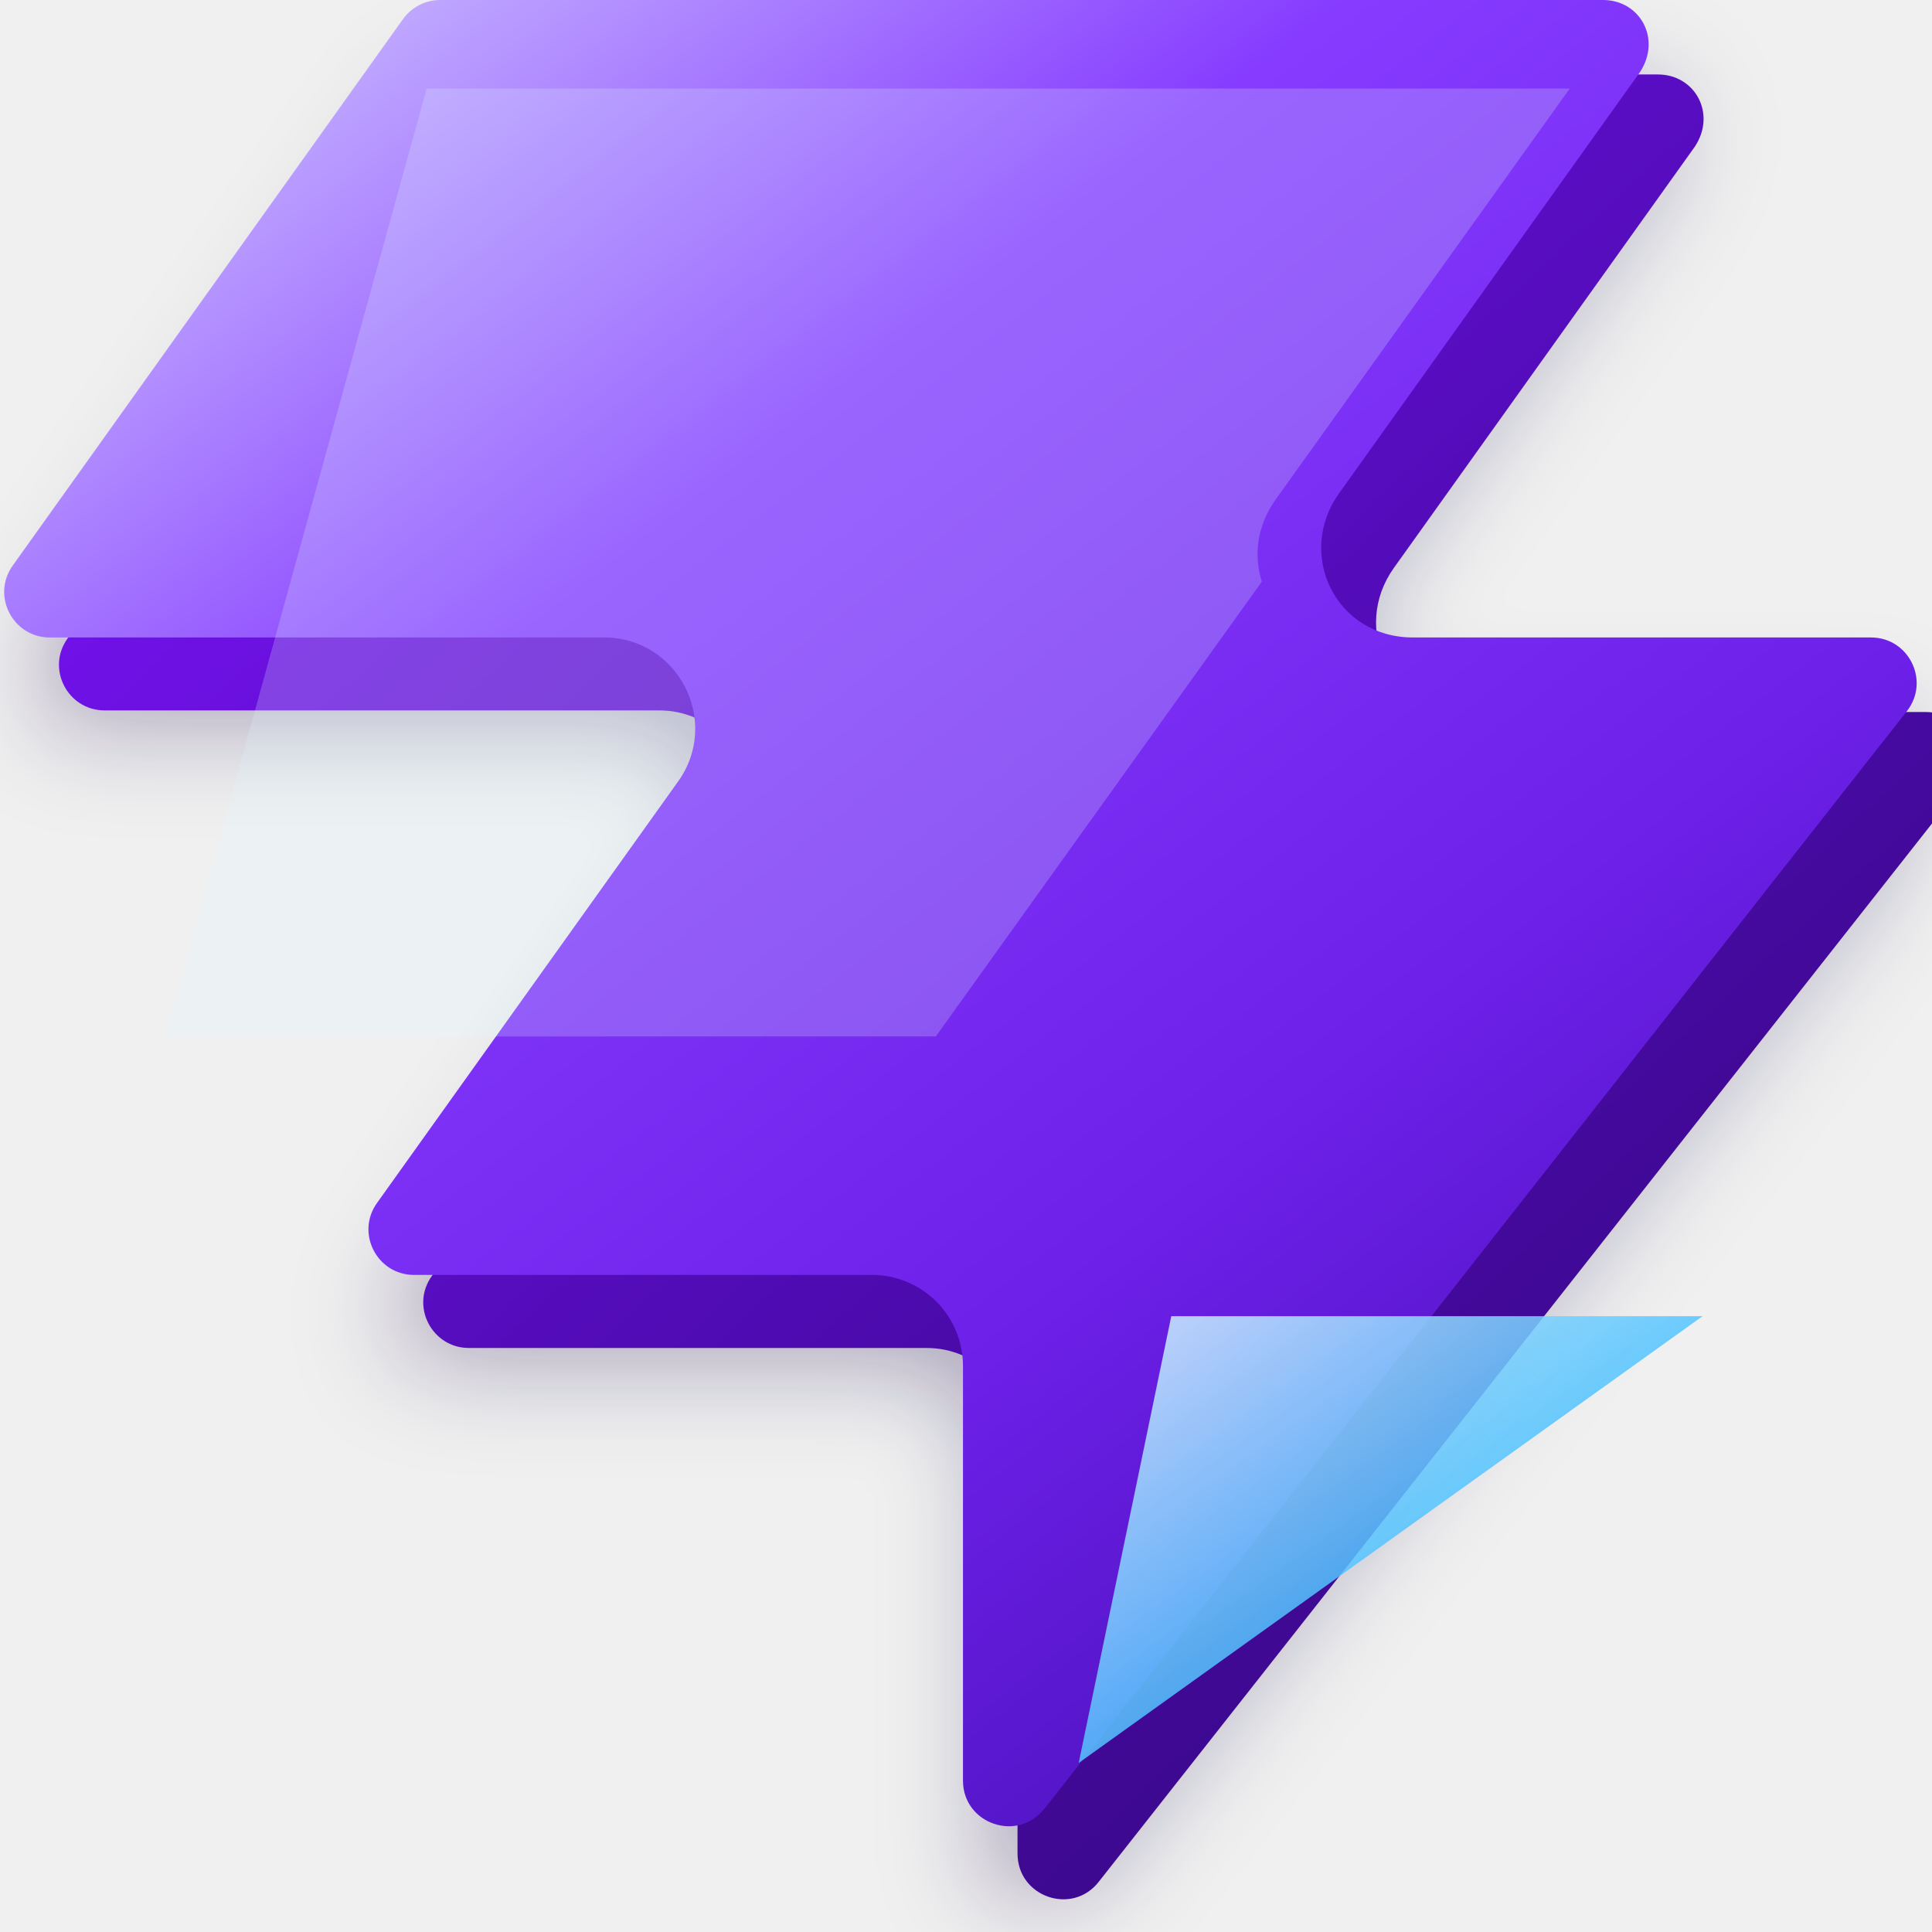
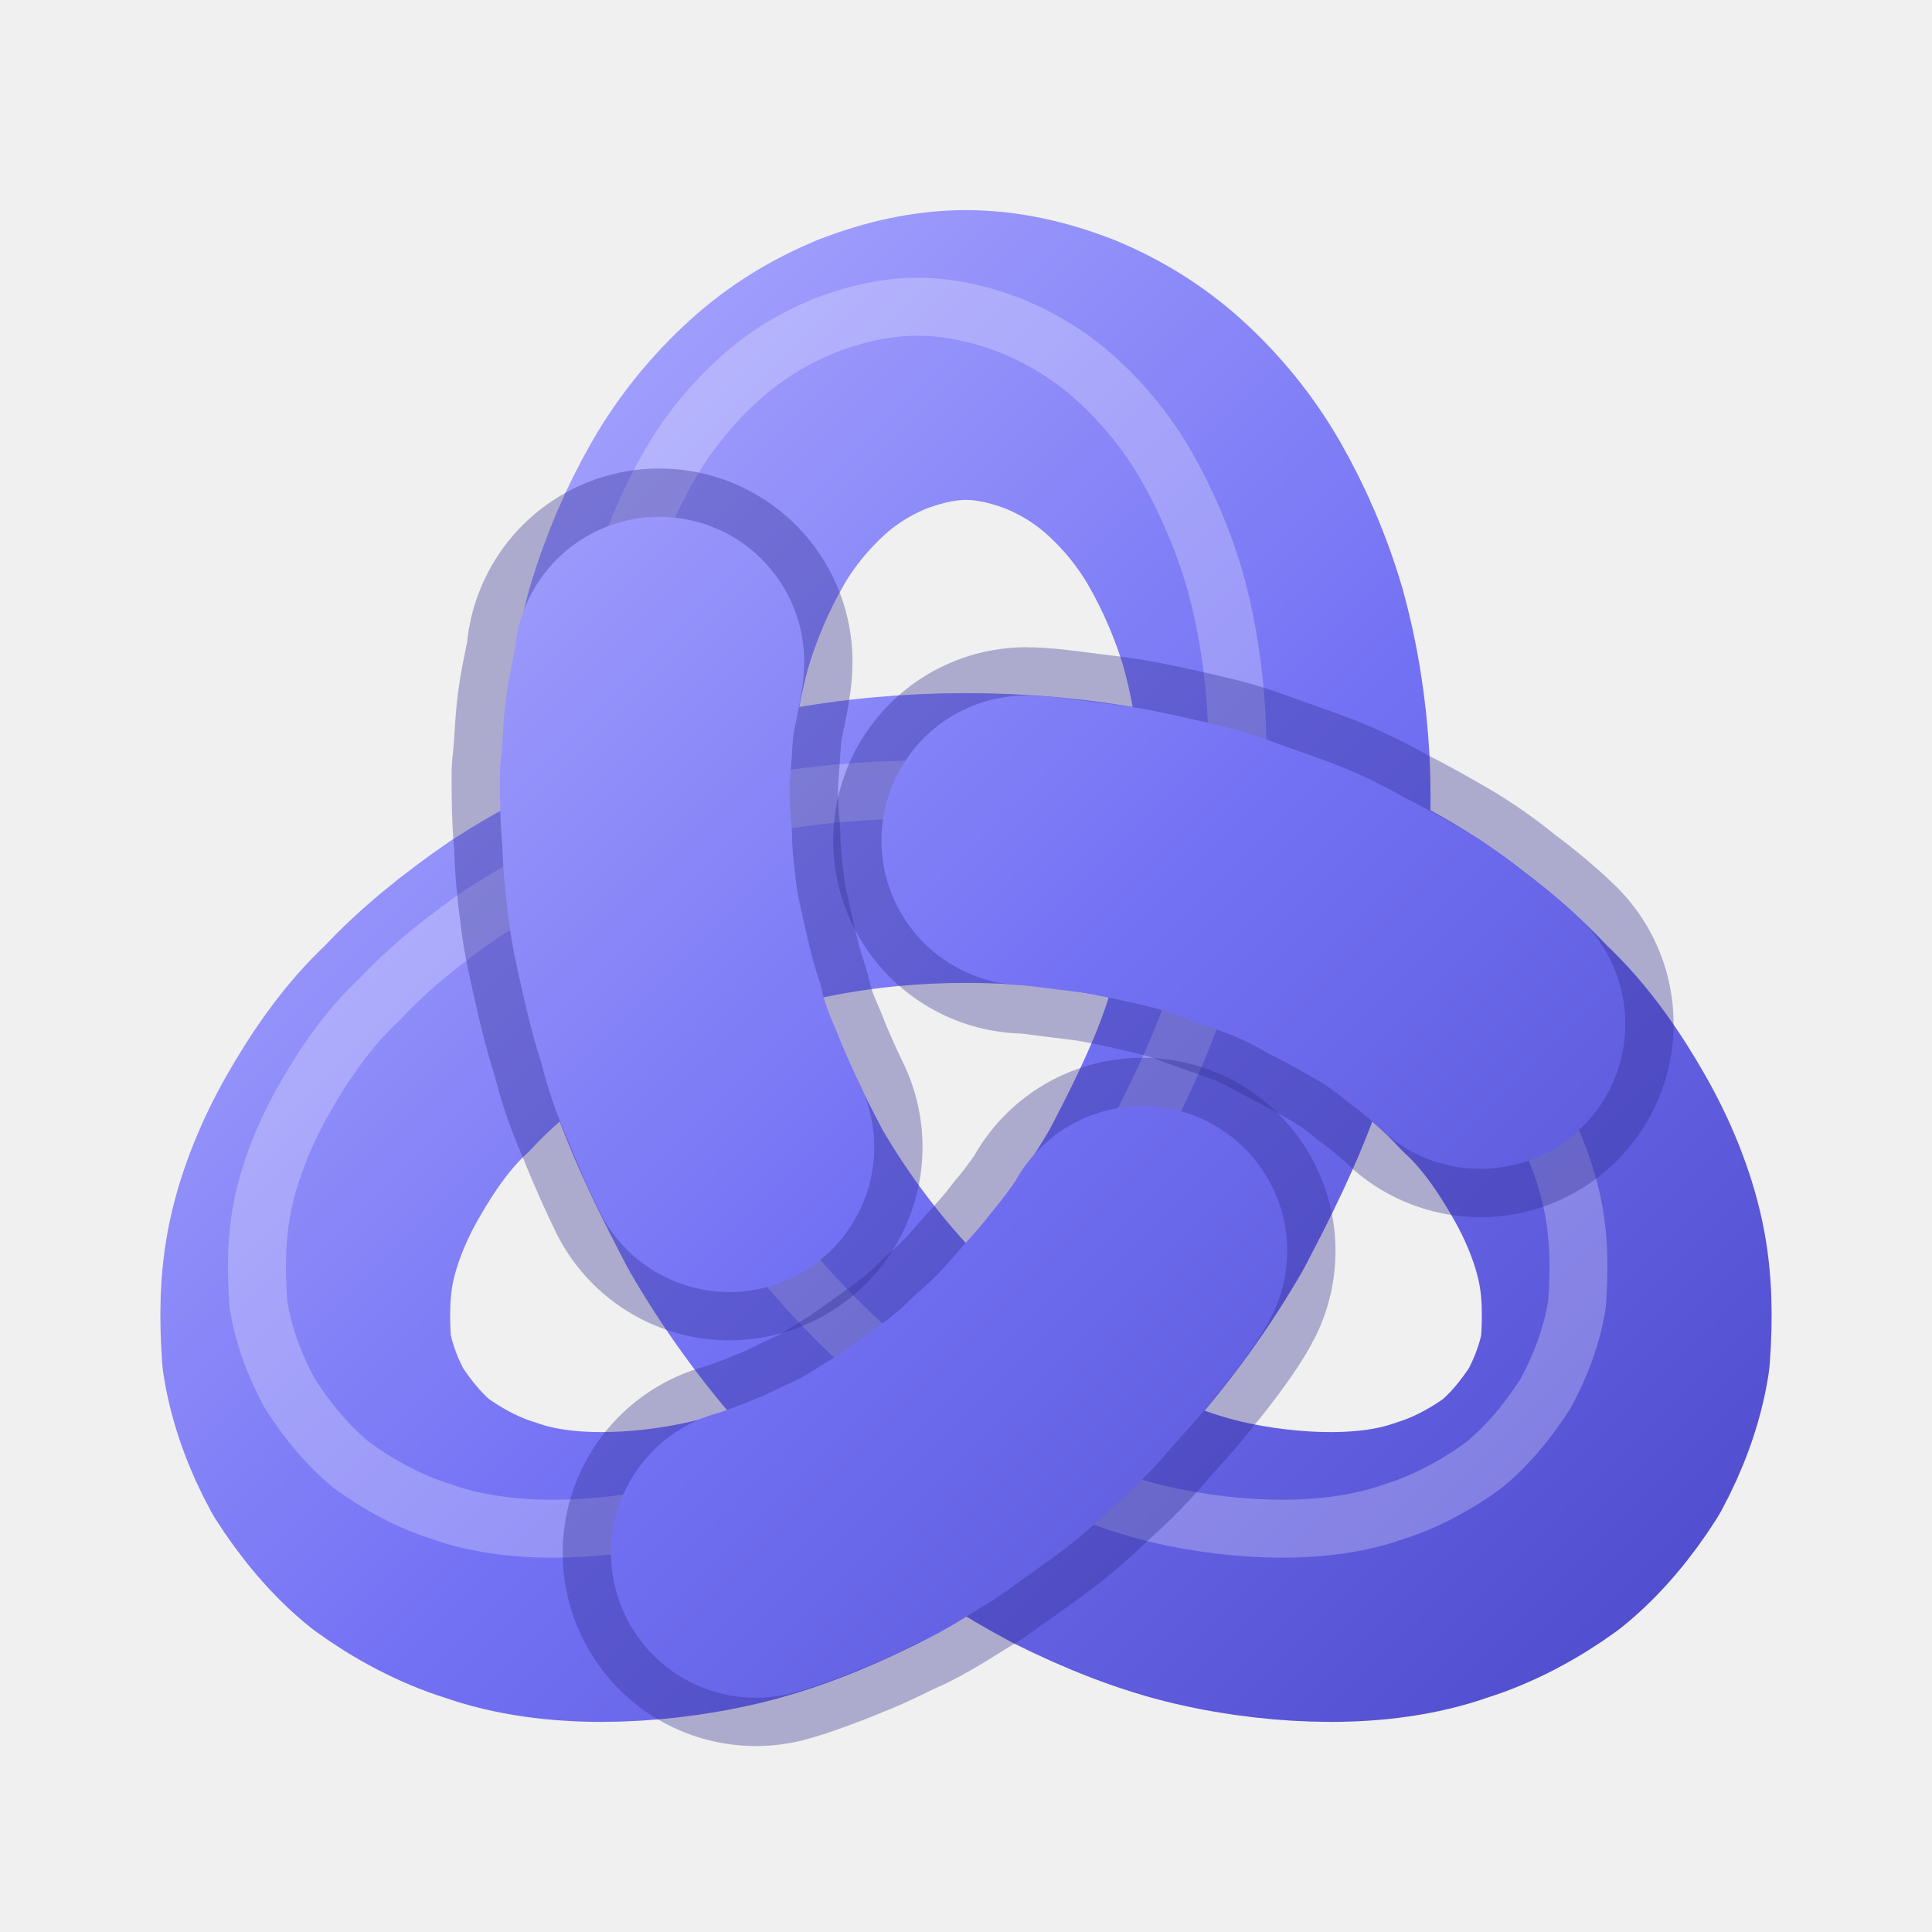
- <svg xmlns="http://www.w3.org/2000/svg" viewBox="0 0 48 48">
+ <svg xmlns="http://www.w3.org/2000/svg" viewBox="-40 -44.7 80 80" width="512" height="512" role="img" aria-label="itunda">
  <defs>
-     <linearGradient id="side" x1="0" y1="0" x2="1" y2="1">
-       <stop stop-color="#7E14FF" />
-       <stop offset=".55" stop-color="#4D0BAF" />
-       <stop offset="1" stop-color="#2D0670" />
+     <linearGradient id="g" gradientUnits="userSpaceOnUse" x1="-30" y1="-30" x2="30" y2="30">
+       <stop offset="0" stop-color="#B0AEFF" />
+       <stop offset="0.5" stop-color="#7472F4" />
+       <stop offset="1" stop-color="#4B47C9" />
    </linearGradient>
-     <linearGradient id="front" x1=".12" y1=".08" x2=".82" y2=".92">
-       <stop stop-color="#BFA7FF" />
-       <stop offset=".28" stop-color="#863BFF" />
-       <stop offset=".7" stop-color="#6D20E8" />
-       <stop offset="1" stop-color="#4810B8" />
-     </linearGradient>
-     <linearGradient id="rim" x1="0" y1="0" x2="1" y2="1">
-       <stop stop-color="#DFF7FF" />
-       <stop offset=".55" stop-color="#47BFFF" />
-       <stop offset="1" stop-color="#1886FF" />
-     </linearGradient>
-     <filter id="shadow" x="-40%" y="-40%" width="180%" height="200%">
-       <feGaussianBlur stdDeviation="1.3" />
-     </filter>
  </defs>
-   <path d="M26.9 45.9c-.66.85-2.02.38-2.02-.7V34.9a2.26 2.26 0 0 0-2.26-2.26H11.25c-.92 0-1.46-1.04-.92-1.79l7.48-10.47c1.07-1.5 0-3.58-1.84-3.58H2.2c-.92 0-1.46-1.04-.92-1.79L10.98 1.47c.21-.3.56-.47.92-.47h28.89c.92 0 1.46.97.92 1.79l-7.48 10.47c-1.07 1.5-.1 3.58 1.84 3.58h11.38c.94 0 1.47 1.09.89 1.83Z" fill="#18064A" opacity=".32" filter="url(#shadow)" transform="translate(-.3 1.2)" />
-   <path d="M27.3 45.9c-.66.85-2.02.38-2.02-.7V34.9a2.26 2.26 0 0 0-2.26-2.26H11.65c-.92 0-1.46-1.04-.92-1.79l7.48-10.47c1.07-1.5 0-3.58-1.84-3.58H2.6c-.92 0-1.46-1.04-.92-1.79L11.38 1.47c.21-.3.56-.47.92-.47h28.89c.92 0 1.46.97.92 1.79l-7.48 10.47c-1.07 1.5-.1 3.58 1.84 3.58h11.38c.94 0 1.47 1.09.89 1.83Z" fill="url(#side)" transform="translate(0 .85)" />
-   <path d="M25.946 44.938c-.664.845-2.021.375-2.021-.698V33.937a2.26 2.26 0 0 0-2.262-2.262H10.287c-.92 0-1.456-1.04-.92-1.788l7.48-10.471c1.07-1.497 0-3.578-1.842-3.578H1.237c-.92 0-1.456-1.04-.92-1.788L10.013.474c.214-.297.556-.474.92-.474h28.894c.92 0 1.456.965.92 1.788l-7.48 10.471c-1.07 1.498-.1 3.579 1.842 3.579h11.377c.943 0 1.473 1.088.89 1.83L25.947 44.94Z" fill="url(#front)" />
-   <path d="M10.6 2.2h28.4l-7.3 10.2c-.45.63-.57 1.35-.35 2.05l-8.1 11.3H4.1Z" fill="#DFF7FF" opacity=".22" />
-   <path d="M31.8 32.7h10.5L26.8 43.8l2.3-11.1Z" fill="url(#rim)" opacity=".85" />
+   <g fill="none" stroke-linecap="round" stroke-linejoin="round">
+     <path d="M0.0 -10.0C2.2 -10.0 4.4 -9.8 6.5 -9.4C8.6 -9.0 10.7 -8.4 12.6 -7.7C14.5 -6.9 16.3 -6.0 18.0 -4.9C19.6 -3.8 21.1 -2.6 22.3 -1.3C23.6 -0.1 24.6 1.4 25.4 2.8C26.2 4.2 26.8 5.7 27.1 7.1C27.4 8.5 27.4 9.9 27.3 11.3C27.1 12.6 26.6 13.9 26.0 15.0C25.3 16.1 24.4 17.2 23.4 18.0C22.3 18.8 21.0 19.5 19.7 19.9C18.3 20.4 16.7 20.6 15.1 20.6C13.5 20.6 11.7 20.4 10.0 20.0C8.3 19.6 6.5 18.9 4.7 18.0C3.0 17.1 1.3 16.0 -0.3 14.7C-1.9 13.4 -3.5 11.9 -4.9 10.3C-6.3 8.7 -7.6 6.9 -8.7 5.0C-9.7 3.1 -10.7 1.1 -11.4 -0.9C-12.1 -2.9 -12.6 -5.0 -12.9 -7.1C-13.2 -9.1 -13.3 -11.2 -13.2 -13.1C-13.1 -15.0 -12.8 -16.9 -12.3 -18.7C-11.8 -20.4 -11.1 -22.0 -10.3 -23.4C-9.5 -24.8 -8.5 -26.0 -7.4 -27.0C-6.3 -28.0 -5.1 -28.7 -3.9 -29.2C-2.6 -29.7 -1.3 -30.0 0 -30.0C1.3 -30.0 2.6 -29.7 3.9 -29.2C5.1 -28.7 6.3 -28.0 7.4 -27.0C8.5 -26.0 9.5 -24.8 10.3 -23.4C11.1 -22.0 11.8 -20.4 12.3 -18.7C12.8 -16.9 13.1 -15.0 13.2 -13.1C13.3 -11.2 13.2 -9.1 12.9 -7.1C12.6 -5.0 12.1 -2.9 11.4 -0.9C10.7 1.1 9.7 3.1 8.7 5.0C7.6 6.9 6.3 8.7 4.9 10.3C3.5 11.9 1.9 13.4 0.3 14.7C-1.3 16.0 -3.0 17.1 -4.7 18.0C-6.5 18.9 -8.3 19.6 -10.0 20.0C-11.7 20.4 -13.5 20.6 -15.1 20.6C-16.7 20.6 -18.3 20.4 -19.7 19.9C-21.0 19.5 -22.3 18.8 -23.4 18.0C-24.4 17.2 -25.3 16.1 -26.0 15.0C-26.6 13.9 -27.1 12.6 -27.3 11.3C-27.4 9.9 -27.4 8.5 -27.1 7.1C-26.8 5.7 -26.2 4.2 -25.4 2.8C-24.6 1.4 -23.6 -0.1 -22.3 -1.3C-21.1 -2.6 -19.6 -3.8 -18.0 -4.9C-16.3 -6.0 -14.5 -6.9 -12.6 -7.7C-10.7 -8.4 -8.6 -9.0 -6.5 -9.4C-4.4 -9.8 -2.2 -10.0 0 -10.0Z" stroke="url(#g)" stroke-width="12" />
+     <path d="M0.0 -10.0C2.2 -10.0 4.4 -9.8 6.5 -9.4C8.6 -9.0 10.7 -8.4 12.6 -7.7C14.5 -6.9 16.3 -6.0 18.0 -4.9C19.6 -3.8 21.1 -2.6 22.3 -1.3C23.6 -0.1 24.6 1.4 25.4 2.8C26.2 4.2 26.8 5.7 27.1 7.1C27.4 8.5 27.4 9.9 27.3 11.3C27.1 12.6 26.6 13.9 26.0 15.0C25.3 16.1 24.4 17.2 23.4 18.0C22.3 18.8 21.0 19.5 19.7 19.9C18.3 20.4 16.7 20.6 15.1 20.6C13.5 20.6 11.7 20.4 10.0 20.0C8.3 19.6 6.5 18.9 4.7 18.0C3.0 17.1 1.3 16.0 -0.3 14.7C-1.9 13.4 -3.5 11.9 -4.9 10.3C-6.3 8.7 -7.6 6.9 -8.7 5.0C-9.7 3.1 -10.7 1.1 -11.4 -0.9C-12.1 -2.9 -12.6 -5.0 -12.9 -7.1C-13.2 -9.1 -13.3 -11.2 -13.2 -13.1C-13.1 -15.0 -12.8 -16.9 -12.3 -18.7C-11.8 -20.4 -11.1 -22.0 -10.3 -23.4C-9.5 -24.8 -8.5 -26.0 -7.4 -27.0C-6.3 -28.0 -5.1 -28.7 -3.9 -29.2C-2.6 -29.7 -1.3 -30.0 0 -30.0C1.3 -30.0 2.6 -29.7 3.9 -29.2C5.1 -28.7 6.3 -28.0 7.4 -27.0C8.5 -26.0 9.5 -24.8 10.3 -23.4C11.1 -22.0 11.8 -20.4 12.3 -18.7C12.8 -16.9 13.1 -15.0 13.2 -13.1C13.3 -11.2 13.2 -9.1 12.9 -7.1C12.6 -5.0 12.1 -2.9 11.4 -0.9C10.7 1.1 9.7 3.1 8.7 5.0C7.6 6.9 6.3 8.7 4.9 10.3C3.5 11.9 1.9 13.4 0.3 14.7C-1.3 16.0 -3.0 17.1 -4.7 18.0C-6.5 18.9 -8.3 19.6 -10.0 20.0C-11.7 20.4 -13.5 20.6 -15.1 20.6C-16.7 20.6 -18.3 20.4 -19.7 19.9C-21.0 19.5 -22.3 18.8 -23.4 18.0C-24.4 17.2 -25.3 16.1 -26.0 15.0C-26.6 13.9 -27.1 12.6 -27.3 11.3C-27.4 9.9 -27.4 8.5 -27.1 7.1C-26.8 5.7 -26.2 4.2 -25.4 2.8C-24.6 1.4 -23.6 -0.1 -22.3 -1.3C-21.1 -2.6 -19.6 -3.8 -18.0 -4.9C-16.3 -6.0 -14.5 -6.9 -12.6 -7.7C-10.7 -8.4 -8.6 -9.0 -6.5 -9.4C-4.4 -9.8 -2.2 -10.0 0 -10.0Z" transform="translate(-2 -2)" stroke="#fff" stroke-opacity="0.25" stroke-width="2.4" />
+     <path d="M2.5 -9.9C3.0 -9.9 4.3 -9.7 5.2 -9.6C6.1 -9.5 7.0 -9.3 7.9 -9.1C8.8 -8.9 9.7 -8.7 10.5 -8.4C11.3 -8.1 12.2 -7.8 13.0 -7.5C13.8 -7.2 14.6 -6.8 15.3 -6.4C16.1 -6.0 16.8 -5.6 17.5 -5.2C18.2 -4.8 18.9 -4.3 19.5 -3.8C20.2 -3.3 21.0 -2.6 21.3 -2.3" stroke="#2E2B8F" stroke-opacity="0.35" stroke-width="16" />
+     <path d="M2.5 -9.9C3.0 -9.9 4.3 -9.7 5.2 -9.6C6.1 -9.5 7.0 -9.3 7.9 -9.1C8.8 -8.9 9.7 -8.7 10.5 -8.4C11.3 -8.1 12.2 -7.8 13.0 -7.5C13.8 -7.2 14.6 -6.8 15.3 -6.4C16.1 -6.0 16.8 -5.6 17.5 -5.2C18.2 -4.8 18.9 -4.3 19.5 -3.8C20.2 -3.3 21.0 -2.6 21.3 -2.3" stroke="url(#g)" stroke-width="12" />
+     <path d="M-9.8 2.8C-10.0 2.4 -10.6 1.1 -10.9 0.3C-11.3 -0.6 -11.6 -1.4 -11.8 -2.3C-12.1 -3.2 -12.3 -4.0 -12.5 -4.9C-12.7 -5.8 -12.9 -6.6 -13.0 -7.5C-13.1 -8.3 -13.2 -9.2 -13.2 -10.0C-13.3 -10.9 -13.3 -11.7 -13.3 -12.6C-13.2 -13.4 -13.2 -14.2 -13.1 -15.0C-13.0 -15.8 -12.7 -16.9 -12.7 -17.3" stroke="#2E2B8F" stroke-opacity="0.35" stroke-width="16" />
+     <path d="M-9.8 2.8C-10.0 2.4 -10.6 1.1 -10.9 0.3C-11.3 -0.6 -11.6 -1.4 -11.8 -2.3C-12.1 -3.2 -12.3 -4.0 -12.5 -4.9C-12.7 -5.8 -12.9 -6.6 -13.0 -7.5C-13.1 -8.3 -13.2 -9.2 -13.2 -10.0C-13.3 -10.9 -13.3 -11.7 -13.3 -12.6C-13.2 -13.4 -13.2 -14.2 -13.1 -15.0C-13.0 -15.8 -12.7 -16.9 -12.7 -17.3" stroke="url(#g)" stroke-width="12" />
+     <path d="M7.3 7.1C7.1 7.5 6.3 8.6 5.7 9.3C5.1 10.1 4.5 10.7 3.9 11.4C3.3 12.1 2.7 12.7 2.0 13.3C1.4 13.9 0.7 14.5 0.0 15.0C-0.7 15.5 -1.4 16.0 -2.1 16.5C-2.8 16.9 -3.5 17.4 -4.3 17.8C-5.0 18.1 -5.7 18.5 -6.5 18.8C-7.2 19.1 -8.3 19.5 -8.7 19.6" stroke="#2E2B8F" stroke-opacity="0.35" stroke-width="16" />
+     <path d="M7.3 7.1C7.1 7.5 6.3 8.6 5.7 9.3C5.1 10.1 4.5 10.7 3.9 11.4C3.3 12.1 2.7 12.7 2.0 13.3C1.4 13.9 0.7 14.5 0.0 15.0C-0.7 15.5 -1.4 16.0 -2.1 16.5C-2.8 16.9 -3.5 17.4 -4.3 17.8C-5.0 18.1 -5.7 18.5 -6.5 18.8C-7.2 19.1 -8.3 19.5 -8.7 19.6" stroke="url(#g)" stroke-width="12" />
+   </g>
</svg>
